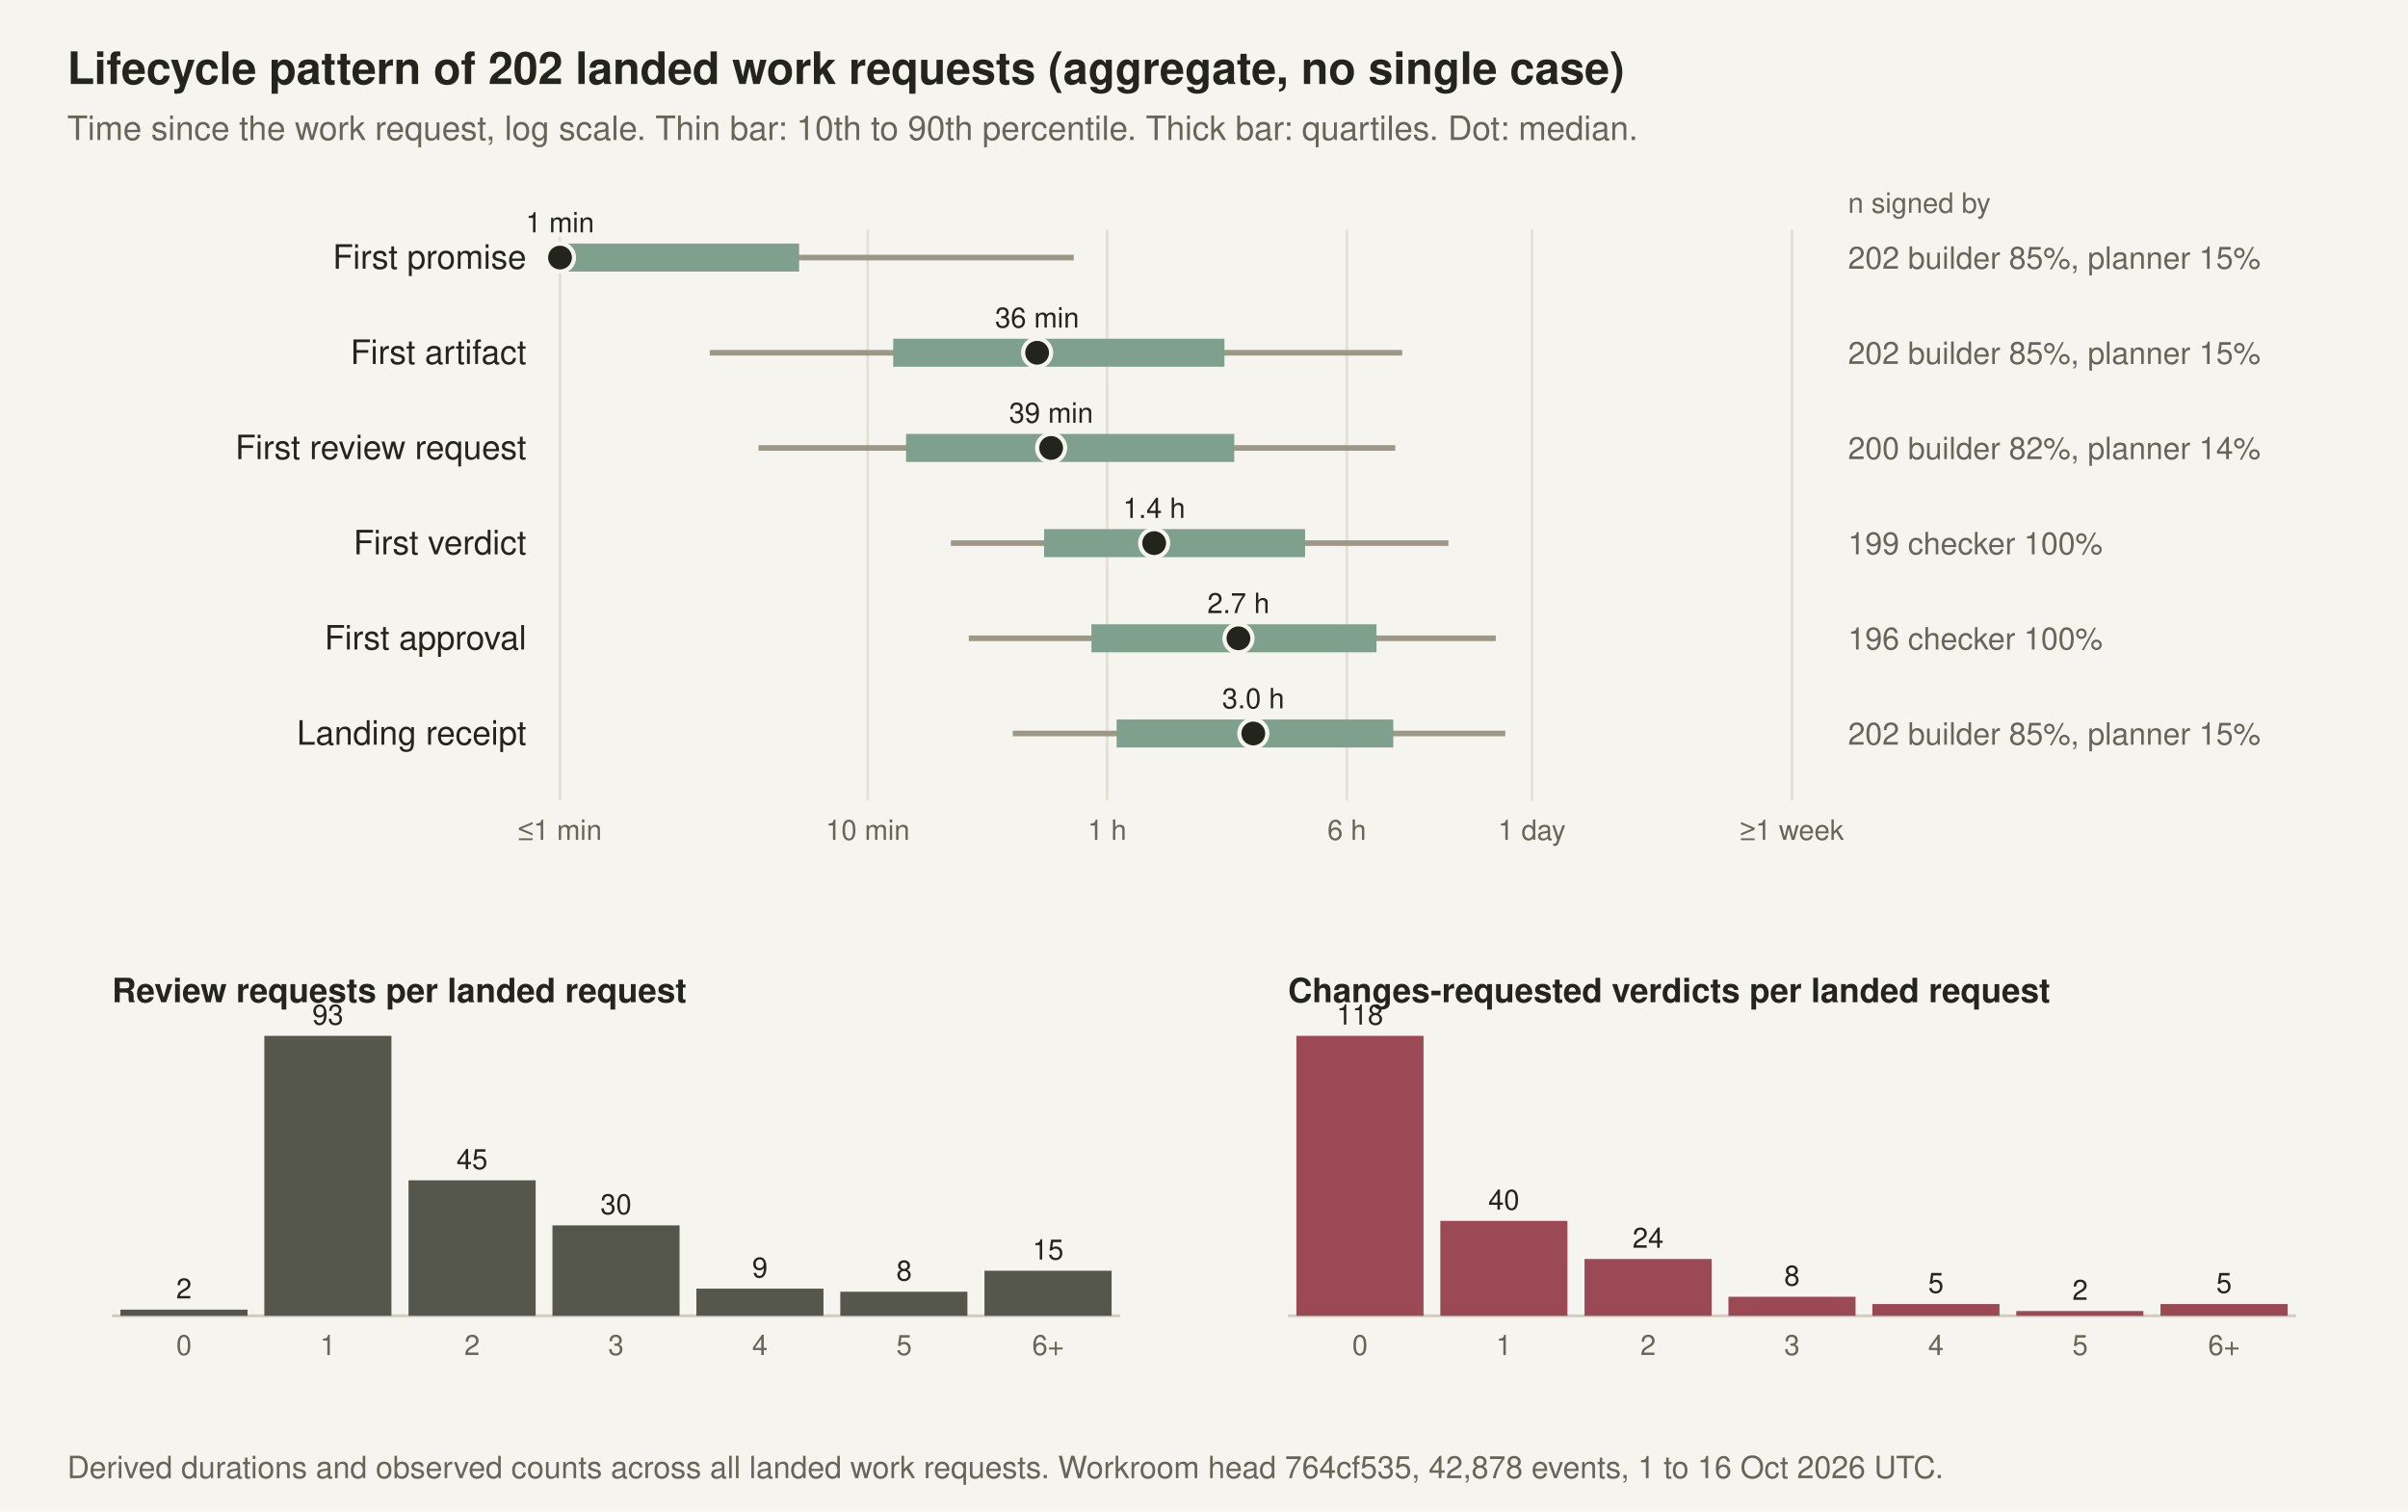
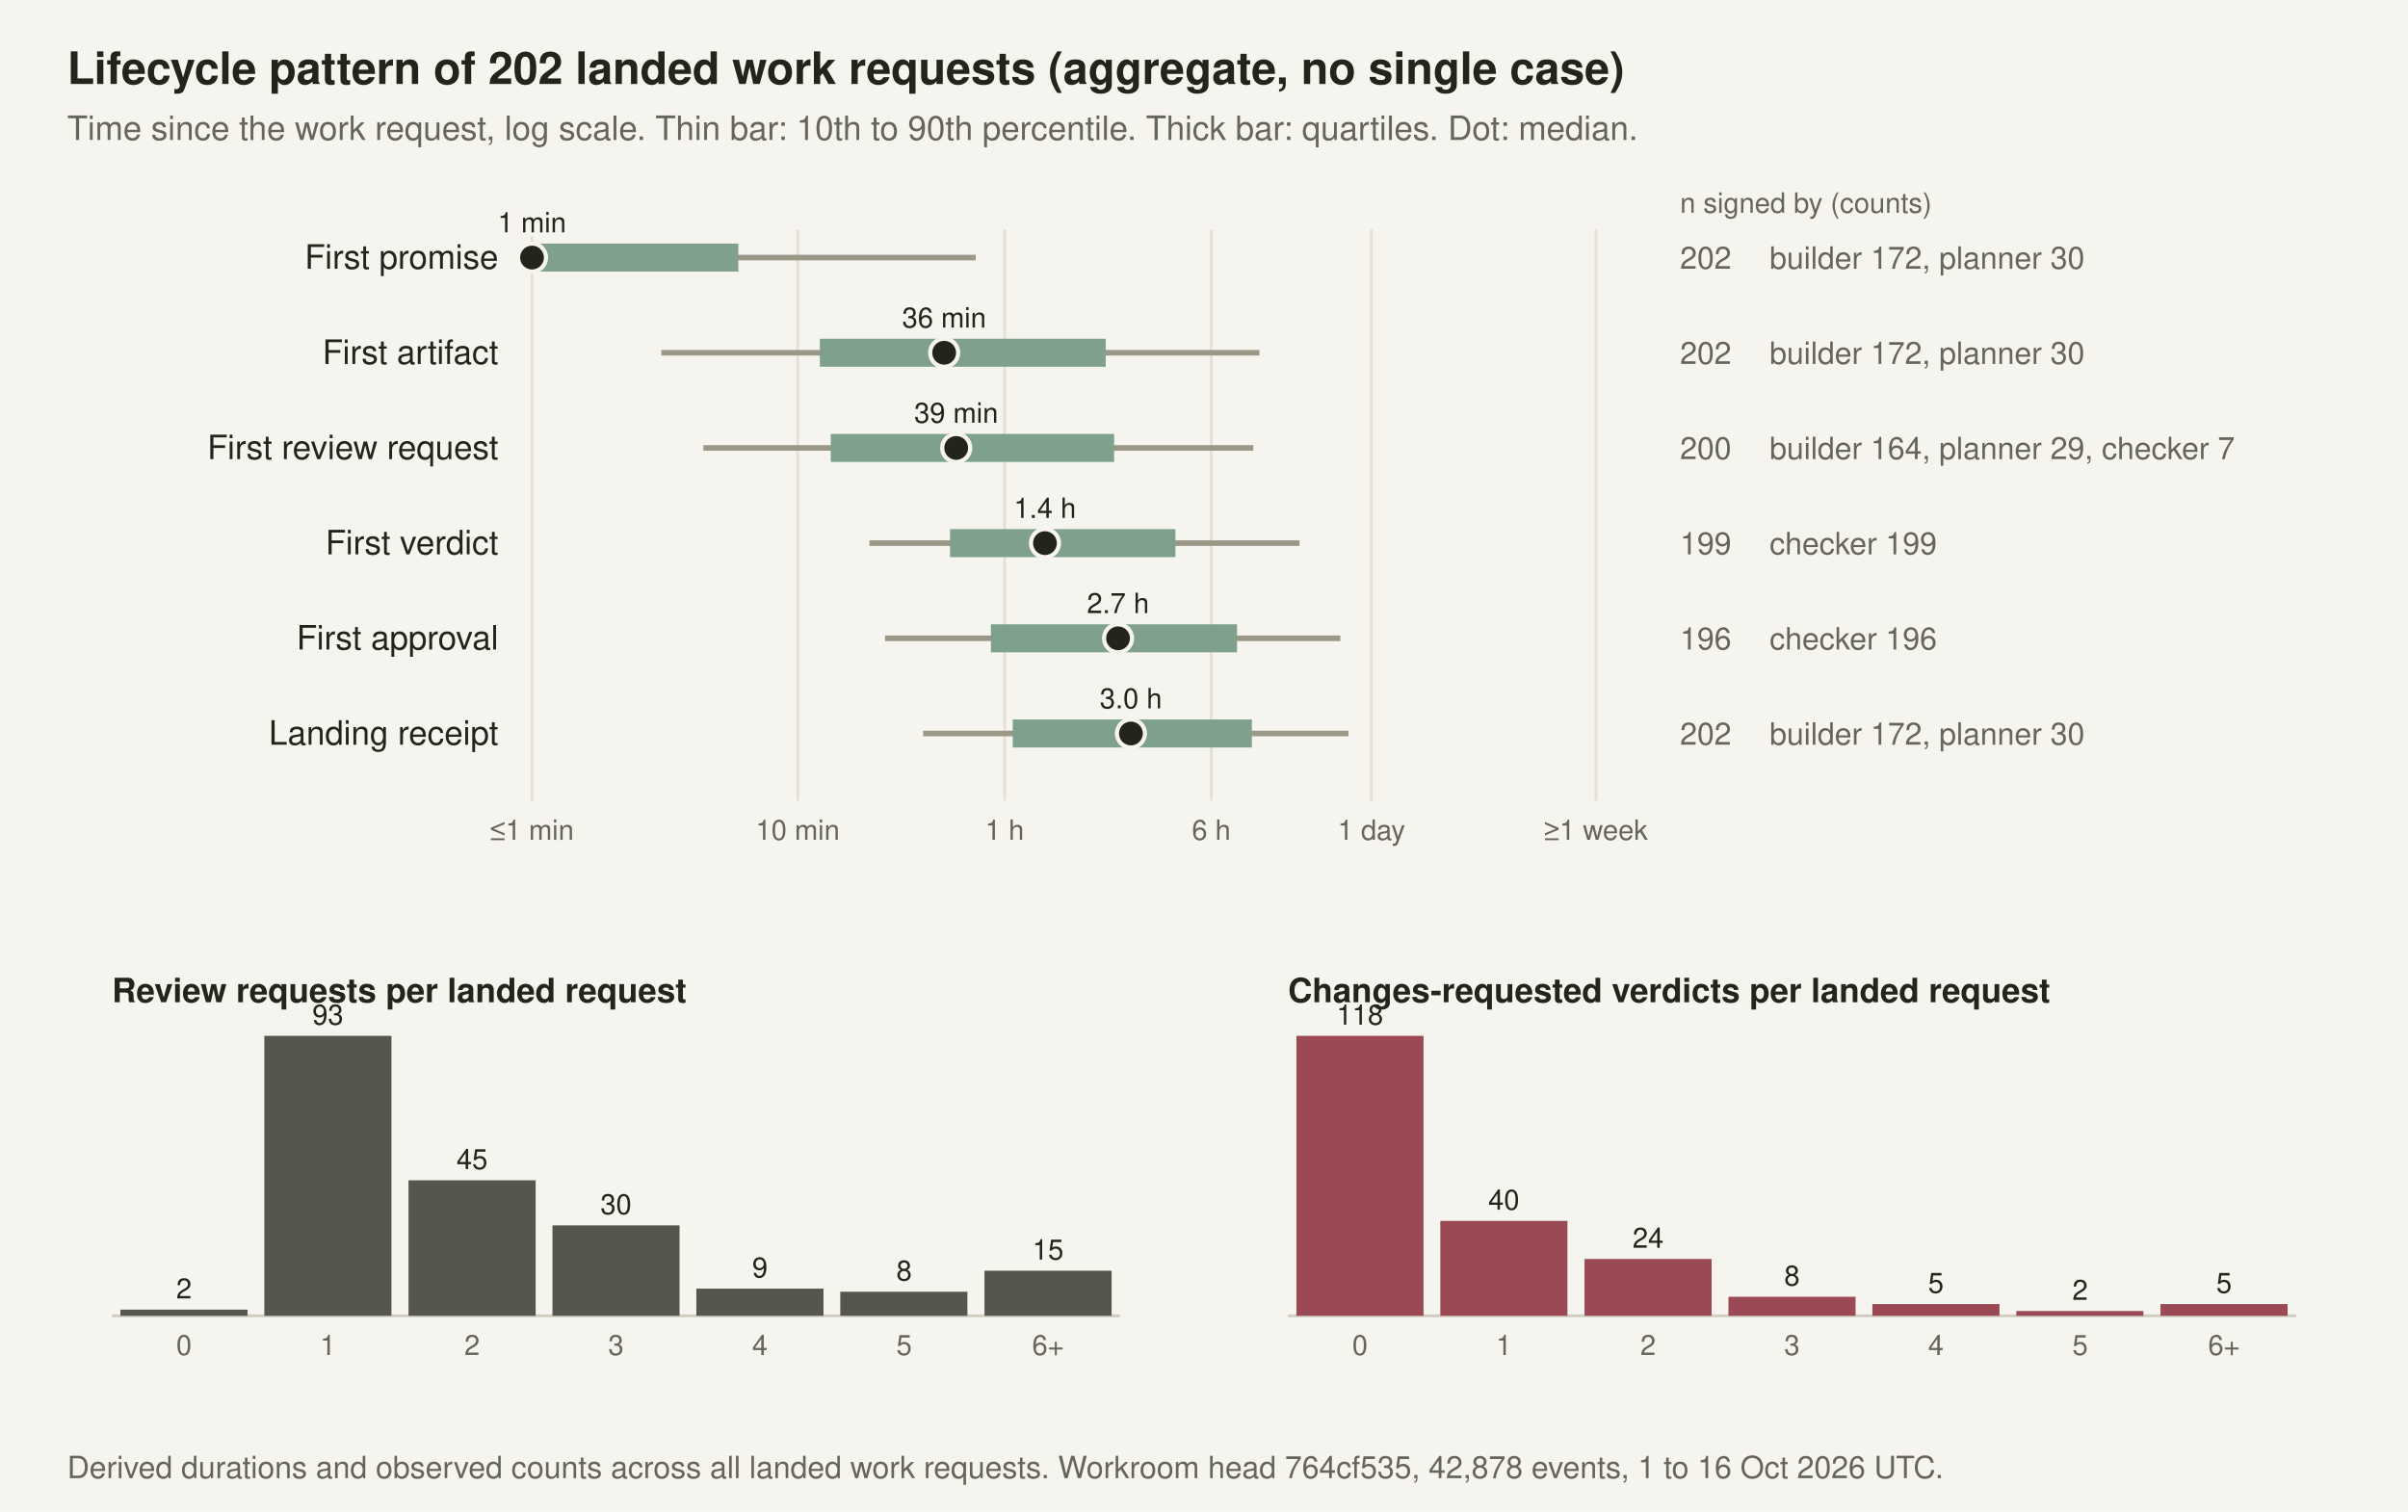
<svg xmlns="http://www.w3.org/2000/svg" width="860" height="540" viewBox="0 0 860 540" font-family="-apple-system, 'Segoe UI', Helvetica, Arial, sans-serif" role="img" aria-labelledby="t d">
  <rect width="860" height="540" fill="#F6F4EE" />
  <text x="24.0" y="30.0" font-size="16" fill="#23251D" text-anchor="start" font-weight="600">Lifecycle pattern of 202 landed work requests (aggregate, no single case)</text>
  <text x="24.0" y="50.0" font-size="12" fill="#66655A" text-anchor="start" font-weight="normal">Time since the work request, log scale. Thin bar: 10th to 90th percentile. Thick bar: quartiles. Dot: median.</text>
-   <line x1="200.0" y1="82.0" x2="200.0" y2="286.0" stroke="#E3E0D6" stroke-width="1" />
-   <text x="200.0" y="300.0" font-size="10" fill="#66655A" text-anchor="middle" font-weight="normal">≤1 min</text>
-   <line x1="309.9" y1="82.0" x2="309.9" y2="286.0" stroke="#E3E0D6" stroke-width="1" />
-   <text x="309.9" y="300.0" font-size="10" fill="#66655A" text-anchor="middle" font-weight="normal">10 min</text>
-   <line x1="395.4" y1="82.0" x2="395.4" y2="286.0" stroke="#E3E0D6" stroke-width="1" />
-   <text x="395.4" y="300.0" font-size="10" fill="#66655A" text-anchor="middle" font-weight="normal">1 h</text>
-   <line x1="481.0" y1="82.0" x2="481.0" y2="286.0" stroke="#E3E0D6" stroke-width="1" />
-   <text x="481.0" y="300.0" font-size="10" fill="#66655A" text-anchor="middle" font-weight="normal">6 h</text>
-   <line x1="547.1" y1="82.0" x2="547.1" y2="286.0" stroke="#E3E0D6" stroke-width="1" />
-   <text x="547.1" y="300.0" font-size="10" fill="#66655A" text-anchor="middle" font-weight="normal">1 day</text>
-   <line x1="640.0" y1="82.0" x2="640.0" y2="286.0" stroke="#E3E0D6" stroke-width="1" />
-   <text x="640.0" y="300.0" font-size="10" fill="#66655A" text-anchor="middle" font-weight="normal">≥1 week</text>
-   <text x="660.0" y="76.0" font-size="10" fill="#66655A" text-anchor="start" font-weight="normal">n   signed by</text>
-   <text x="188.0" y="96.0" font-size="12" fill="#23251D" text-anchor="end" font-weight="normal">First promise</text>
-   <line x1="200.0" y1="92.0" x2="383.5" y2="92.0" stroke="#9C9888" stroke-width="2" />
-   <rect x="200.0" y="87.0" width="85.4" height="10.0" fill="#7FA08C" stroke="none" stroke-width="0" fill-opacity="1" />
-   <circle cx="200.0" cy="92.0" r="5" fill="#23251D" stroke="#F6F4EE" stroke-width="1.5" />
-   <text x="200.0" y="83.0" font-size="10" fill="#23251D" text-anchor="middle" font-weight="normal" stroke="#F6F4EE" stroke-width="3" paint-order="stroke">1 min</text>
-   <text x="660.0" y="96.0" font-size="11" fill="#66655A" text-anchor="start" font-weight="normal">202   builder 85%, planner 15%</text>
-   <text x="188.0" y="130.0" font-size="12" fill="#23251D" text-anchor="end" font-weight="normal">First artifact</text>
-   <line x1="253.5" y1="126.0" x2="500.8" y2="126.0" stroke="#9C9888" stroke-width="2" />
-   <rect x="319.0" y="121.0" width="118.3" height="10.0" fill="#7FA08C" stroke="none" stroke-width="0" fill-opacity="1" />
-   <circle cx="370.4" cy="126.0" r="5" fill="#23251D" stroke="#F6F4EE" stroke-width="1.5" />
-   <text x="370.4" y="117.0" font-size="10" fill="#23251D" text-anchor="middle" font-weight="normal" stroke="#F6F4EE" stroke-width="3" paint-order="stroke">36 min</text>
-   <text x="660.0" y="130.0" font-size="11" fill="#66655A" text-anchor="start" font-weight="normal">202   builder 85%, planner 15%</text>
-   <text x="188.0" y="164.0" font-size="12" fill="#23251D" text-anchor="end" font-weight="normal">First review request</text>
-   <line x1="270.9" y1="160.0" x2="498.3" y2="160.0" stroke="#9C9888" stroke-width="2" />
-   <rect x="323.6" y="155.0" width="117.2" height="10.0" fill="#7FA08C" stroke="none" stroke-width="0" fill-opacity="1" />
-   <circle cx="375.4" cy="160.0" r="5" fill="#23251D" stroke="#F6F4EE" stroke-width="1.5" />
-   <text x="375.4" y="151.0" font-size="10" fill="#23251D" text-anchor="middle" font-weight="normal" stroke="#F6F4EE" stroke-width="3" paint-order="stroke">39 min</text>
-   <text x="660.0" y="164.0" font-size="11" fill="#66655A" text-anchor="start" font-weight="normal">200   builder 82%, planner 14%</text>
-   <text x="188.0" y="198.0" font-size="12" fill="#23251D" text-anchor="end" font-weight="normal">First verdict</text>
-   <line x1="339.6" y1="194.0" x2="517.3" y2="194.0" stroke="#9C9888" stroke-width="2" />
-   <rect x="372.9" y="189.0" width="93.2" height="10.0" fill="#7FA08C" stroke="none" stroke-width="0" fill-opacity="1" />
-   <circle cx="412.2" cy="194.0" r="5" fill="#23251D" stroke="#F6F4EE" stroke-width="1.5" />
-   <text x="412.2" y="185.0" font-size="10" fill="#23251D" text-anchor="middle" font-weight="normal" stroke="#F6F4EE" stroke-width="3" paint-order="stroke">1.4 h</text>
-   <text x="660.0" y="198.0" font-size="11" fill="#66655A" text-anchor="start" font-weight="normal">199   checker 100%</text>
-   <text x="188.0" y="232.0" font-size="12" fill="#23251D" text-anchor="end" font-weight="normal">First approval</text>
-   <line x1="346.0" y1="228.0" x2="534.2" y2="228.0" stroke="#9C9888" stroke-width="2" />
-   <rect x="389.8" y="223.0" width="101.8" height="10.0" fill="#7FA08C" stroke="none" stroke-width="0" fill-opacity="1" />
-   <circle cx="442.3" cy="228.0" r="5" fill="#23251D" stroke="#F6F4EE" stroke-width="1.5" />
-   <text x="442.3" y="219.0" font-size="10" fill="#23251D" text-anchor="middle" font-weight="normal" stroke="#F6F4EE" stroke-width="3" paint-order="stroke">2.7 h</text>
-   <text x="660.0" y="232.0" font-size="11" fill="#66655A" text-anchor="start" font-weight="normal">196   checker 100%</text>
-   <text x="188.0" y="266.0" font-size="12" fill="#23251D" text-anchor="end" font-weight="normal">Landing receipt</text>
-   <line x1="361.7" y1="262.0" x2="537.6" y2="262.0" stroke="#9C9888" stroke-width="2" />
-   <rect x="398.8" y="257.0" width="98.8" height="10.0" fill="#7FA08C" stroke="none" stroke-width="0" fill-opacity="1" />
-   <circle cx="447.6" cy="262.0" r="5" fill="#23251D" stroke="#F6F4EE" stroke-width="1.5" />
-   <text x="447.6" y="253.0" font-size="10" fill="#23251D" text-anchor="middle" font-weight="normal" stroke="#F6F4EE" stroke-width="3" paint-order="stroke">3.0 h</text>
-   <text x="660.0" y="266.0" font-size="11" fill="#66655A" text-anchor="start" font-weight="normal">202   builder 85%, planner 15%</text>
+   <line x1="190.0" y1="82.0" x2="190.0" y2="286.0" stroke="#E3E0D6" stroke-width="1" />
+   <text x="190.0" y="300.0" font-size="10" fill="#66655A" text-anchor="middle" font-weight="normal">≤1 min</text>
+   <line x1="284.9" y1="82.0" x2="284.9" y2="286.0" stroke="#E3E0D6" stroke-width="1" />
+   <text x="284.9" y="300.0" font-size="10" fill="#66655A" text-anchor="middle" font-weight="normal">10 min</text>
+   <line x1="358.8" y1="82.0" x2="358.8" y2="286.0" stroke="#E3E0D6" stroke-width="1" />
+   <text x="358.8" y="300.0" font-size="10" fill="#66655A" text-anchor="middle" font-weight="normal">1 h</text>
+   <line x1="432.6" y1="82.0" x2="432.6" y2="286.0" stroke="#E3E0D6" stroke-width="1" />
+   <text x="432.6" y="300.0" font-size="10" fill="#66655A" text-anchor="middle" font-weight="normal">6 h</text>
+   <line x1="489.8" y1="82.0" x2="489.8" y2="286.0" stroke="#E3E0D6" stroke-width="1" />
+   <text x="489.8" y="300.0" font-size="10" fill="#66655A" text-anchor="middle" font-weight="normal">1 day</text>
+   <line x1="570.0" y1="82.0" x2="570.0" y2="286.0" stroke="#E3E0D6" stroke-width="1" />
+   <text x="570.0" y="300.0" font-size="10" fill="#66655A" text-anchor="middle" font-weight="normal">≥1 week</text>
+   <text x="600.0" y="76.0" font-size="10" fill="#66655A" text-anchor="start" font-weight="normal">n     signed by (counts)</text>
+   <text x="178.0" y="96.0" font-size="12" fill="#23251D" text-anchor="end" font-weight="normal">First promise</text>
+   <line x1="190.0" y1="92.0" x2="348.5" y2="92.0" stroke="#9C9888" stroke-width="2" />
+   <rect x="190.0" y="87.0" width="73.7" height="10.0" fill="#7FA08C" stroke="none" stroke-width="0" fill-opacity="1" />
+   <circle cx="190.0" cy="92.0" r="5" fill="#23251D" stroke="#F6F4EE" stroke-width="1.5" />
+   <text x="190.0" y="83.0" font-size="10" fill="#23251D" text-anchor="middle" font-weight="normal" stroke="#F6F4EE" stroke-width="3" paint-order="stroke">1 min</text>
+   <text x="600.0" y="96.0" font-size="11" fill="#66655A" text-anchor="start" font-weight="normal">202</text>
+   <text x="632.0" y="96.0" font-size="11" fill="#66655A" text-anchor="start" font-weight="normal">builder 172, planner 30</text>
+   <text x="178.0" y="130.0" font-size="12" fill="#23251D" text-anchor="end" font-weight="normal">First artifact</text>
+   <line x1="236.2" y1="126.0" x2="449.8" y2="126.0" stroke="#9C9888" stroke-width="2" />
+   <rect x="292.8" y="121.0" width="102.1" height="10.0" fill="#7FA08C" stroke="none" stroke-width="0" fill-opacity="1" />
+   <circle cx="337.2" cy="126.0" r="5" fill="#23251D" stroke="#F6F4EE" stroke-width="1.5" />
+   <text x="337.2" y="117.0" font-size="10" fill="#23251D" text-anchor="middle" font-weight="normal" stroke="#F6F4EE" stroke-width="3" paint-order="stroke">36 min</text>
+   <text x="600.0" y="130.0" font-size="11" fill="#66655A" text-anchor="start" font-weight="normal">202</text>
+   <text x="632.0" y="130.0" font-size="11" fill="#66655A" text-anchor="start" font-weight="normal">builder 172, planner 30</text>
+   <text x="178.0" y="164.0" font-size="12" fill="#23251D" text-anchor="end" font-weight="normal">First review request</text>
+   <line x1="251.2" y1="160.0" x2="447.6" y2="160.0" stroke="#9C9888" stroke-width="2" />
+   <rect x="296.7" y="155.0" width="101.2" height="10.0" fill="#7FA08C" stroke="none" stroke-width="0" fill-opacity="1" />
+   <circle cx="341.5" cy="160.0" r="5" fill="#23251D" stroke="#F6F4EE" stroke-width="1.5" />
+   <text x="341.5" y="151.0" font-size="10" fill="#23251D" text-anchor="middle" font-weight="normal" stroke="#F6F4EE" stroke-width="3" paint-order="stroke">39 min</text>
+   <text x="600.0" y="164.0" font-size="11" fill="#66655A" text-anchor="start" font-weight="normal">200</text>
+   <text x="632.0" y="164.0" font-size="11" fill="#66655A" text-anchor="start" font-weight="normal">builder 164, planner 29, checker 7</text>
+   <text x="178.0" y="198.0" font-size="12" fill="#23251D" text-anchor="end" font-weight="normal">First verdict</text>
+   <line x1="310.5" y1="194.0" x2="464.1" y2="194.0" stroke="#9C9888" stroke-width="2" />
+   <rect x="339.3" y="189.0" width="80.5" height="10.0" fill="#7FA08C" stroke="none" stroke-width="0" fill-opacity="1" />
+   <circle cx="373.2" cy="194.0" r="5" fill="#23251D" stroke="#F6F4EE" stroke-width="1.5" />
+   <text x="373.2" y="185.0" font-size="10" fill="#23251D" text-anchor="middle" font-weight="normal" stroke="#F6F4EE" stroke-width="3" paint-order="stroke">1.4 h</text>
+   <text x="600.0" y="198.0" font-size="11" fill="#66655A" text-anchor="start" font-weight="normal">199</text>
+   <text x="632.0" y="198.0" font-size="11" fill="#66655A" text-anchor="start" font-weight="normal">checker 199</text>
+   <text x="178.0" y="232.0" font-size="12" fill="#23251D" text-anchor="end" font-weight="normal">First approval</text>
+   <line x1="316.1" y1="228.0" x2="478.7" y2="228.0" stroke="#9C9888" stroke-width="2" />
+   <rect x="353.9" y="223.0" width="87.9" height="10.0" fill="#7FA08C" stroke="none" stroke-width="0" fill-opacity="1" />
+   <circle cx="399.3" cy="228.0" r="5" fill="#23251D" stroke="#F6F4EE" stroke-width="1.5" />
+   <text x="399.3" y="219.0" font-size="10" fill="#23251D" text-anchor="middle" font-weight="normal" stroke="#F6F4EE" stroke-width="3" paint-order="stroke">2.7 h</text>
+   <text x="600.0" y="232.0" font-size="11" fill="#66655A" text-anchor="start" font-weight="normal">196</text>
+   <text x="632.0" y="232.0" font-size="11" fill="#66655A" text-anchor="start" font-weight="normal">checker 196</text>
+   <text x="178.0" y="266.0" font-size="12" fill="#23251D" text-anchor="end" font-weight="normal">Landing receipt</text>
+   <line x1="329.7" y1="262.0" x2="481.6" y2="262.0" stroke="#9C9888" stroke-width="2" />
+   <rect x="361.7" y="257.0" width="85.4" height="10.0" fill="#7FA08C" stroke="none" stroke-width="0" fill-opacity="1" />
+   <circle cx="403.9" cy="262.0" r="5" fill="#23251D" stroke="#F6F4EE" stroke-width="1.5" />
+   <text x="403.9" y="253.0" font-size="10" fill="#23251D" text-anchor="middle" font-weight="normal" stroke="#F6F4EE" stroke-width="3" paint-order="stroke">3.0 h</text>
+   <text x="600.0" y="266.0" font-size="11" fill="#66655A" text-anchor="start" font-weight="normal">202</text>
+   <text x="632.0" y="266.0" font-size="11" fill="#66655A" text-anchor="start" font-weight="normal">builder 172, planner 30</text>
  <text x="40.0" y="358.0" font-size="12" fill="#23251D" text-anchor="start" font-weight="600">Review requests per landed request</text>
  <line x1="40.0" y1="470.0" x2="400.0" y2="470.0" stroke="#CFCBBF" stroke-width="1" />
  <rect x="43.0" y="467.8" width="45.4" height="2.2" fill="#55574C" stroke="none" stroke-width="0" fill-opacity="1" />
  <text x="65.7" y="463.8" font-size="10" fill="#23251D" text-anchor="middle" font-weight="normal">2</text>
  <text x="65.7" y="484.0" font-size="10" fill="#66655A" text-anchor="middle" font-weight="normal">0</text>
  <rect x="94.4" y="370.0" width="45.4" height="100.0" fill="#55574C" stroke="none" stroke-width="0" fill-opacity="1" />
  <text x="117.1" y="366.0" font-size="10" fill="#23251D" text-anchor="middle" font-weight="normal">93</text>
  <text x="117.1" y="484.0" font-size="10" fill="#66655A" text-anchor="middle" font-weight="normal">1</text>
  <rect x="145.9" y="421.6" width="45.4" height="48.4" fill="#55574C" stroke="none" stroke-width="0" fill-opacity="1" />
  <text x="168.6" y="417.6" font-size="10" fill="#23251D" text-anchor="middle" font-weight="normal">45</text>
  <text x="168.6" y="484.0" font-size="10" fill="#66655A" text-anchor="middle" font-weight="normal">2</text>
  <rect x="197.3" y="437.7" width="45.4" height="32.3" fill="#55574C" stroke="none" stroke-width="0" fill-opacity="1" />
  <text x="220.0" y="433.7" font-size="10" fill="#23251D" text-anchor="middle" font-weight="normal">30</text>
  <text x="220.0" y="484.0" font-size="10" fill="#66655A" text-anchor="middle" font-weight="normal">3</text>
  <rect x="248.7" y="460.3" width="45.4" height="9.7" fill="#55574C" stroke="none" stroke-width="0" fill-opacity="1" />
  <text x="271.4" y="456.3" font-size="10" fill="#23251D" text-anchor="middle" font-weight="normal">9</text>
  <text x="271.4" y="484.0" font-size="10" fill="#66655A" text-anchor="middle" font-weight="normal">4</text>
  <rect x="300.1" y="461.4" width="45.4" height="8.6" fill="#55574C" stroke="none" stroke-width="0" fill-opacity="1" />
  <text x="322.9" y="457.4" font-size="10" fill="#23251D" text-anchor="middle" font-weight="normal">8</text>
  <text x="322.9" y="484.0" font-size="10" fill="#66655A" text-anchor="middle" font-weight="normal">5</text>
  <rect x="351.6" y="453.9" width="45.4" height="16.1" fill="#55574C" stroke="none" stroke-width="0" fill-opacity="1" />
  <text x="374.3" y="449.9" font-size="10" fill="#23251D" text-anchor="middle" font-weight="normal">15</text>
  <text x="374.3" y="484.0" font-size="10" fill="#66655A" text-anchor="middle" font-weight="normal">6+</text>
  <text x="460.0" y="358.0" font-size="12" fill="#23251D" text-anchor="start" font-weight="600">Changes-requested verdicts per landed request</text>
  <line x1="460.0" y1="470.0" x2="820.0" y2="470.0" stroke="#CFCBBF" stroke-width="1" />
  <rect x="463.0" y="370.0" width="45.4" height="100.0" fill="#9b4a55" stroke="none" stroke-width="0" fill-opacity="1" />
  <text x="485.7" y="366.0" font-size="10" fill="#23251D" text-anchor="middle" font-weight="normal">118</text>
  <text x="485.7" y="484.0" font-size="10" fill="#66655A" text-anchor="middle" font-weight="normal">0</text>
  <rect x="514.4" y="436.1" width="45.4" height="33.9" fill="#9b4a55" stroke="none" stroke-width="0" fill-opacity="1" />
  <text x="537.1" y="432.1" font-size="10" fill="#23251D" text-anchor="middle" font-weight="normal">40</text>
  <text x="537.1" y="484.0" font-size="10" fill="#66655A" text-anchor="middle" font-weight="normal">1</text>
  <rect x="565.9" y="449.7" width="45.4" height="20.3" fill="#9b4a55" stroke="none" stroke-width="0" fill-opacity="1" />
  <text x="588.6" y="445.7" font-size="10" fill="#23251D" text-anchor="middle" font-weight="normal">24</text>
  <text x="588.6" y="484.0" font-size="10" fill="#66655A" text-anchor="middle" font-weight="normal">2</text>
  <rect x="617.3" y="463.2" width="45.4" height="6.8" fill="#9b4a55" stroke="none" stroke-width="0" fill-opacity="1" />
  <text x="640.0" y="459.2" font-size="10" fill="#23251D" text-anchor="middle" font-weight="normal">8</text>
  <text x="640.0" y="484.0" font-size="10" fill="#66655A" text-anchor="middle" font-weight="normal">3</text>
  <rect x="668.7" y="465.8" width="45.4" height="4.2" fill="#9b4a55" stroke="none" stroke-width="0" fill-opacity="1" />
  <text x="691.4" y="461.8" font-size="10" fill="#23251D" text-anchor="middle" font-weight="normal">5</text>
  <text x="691.4" y="484.0" font-size="10" fill="#66655A" text-anchor="middle" font-weight="normal">4</text>
  <rect x="720.1" y="468.3" width="45.4" height="1.7" fill="#9b4a55" stroke="none" stroke-width="0" fill-opacity="1" />
  <text x="742.9" y="464.3" font-size="10" fill="#23251D" text-anchor="middle" font-weight="normal">2</text>
  <text x="742.9" y="484.0" font-size="10" fill="#66655A" text-anchor="middle" font-weight="normal">5</text>
  <rect x="771.6" y="465.8" width="45.4" height="4.2" fill="#9b4a55" stroke="none" stroke-width="0" fill-opacity="1" />
  <text x="794.3" y="461.8" font-size="10" fill="#23251D" text-anchor="middle" font-weight="normal">5</text>
  <text x="794.3" y="484.0" font-size="10" fill="#66655A" text-anchor="middle" font-weight="normal">6+</text>
  <text x="24.0" y="528.0" font-size="11" fill="#66655A" text-anchor="start" font-weight="normal">Derived durations and observed counts across all landed work requests.  Workroom head 764cf535, 42,878 events, 1 to 16 Oct 2026 UTC.</text>
</svg>
